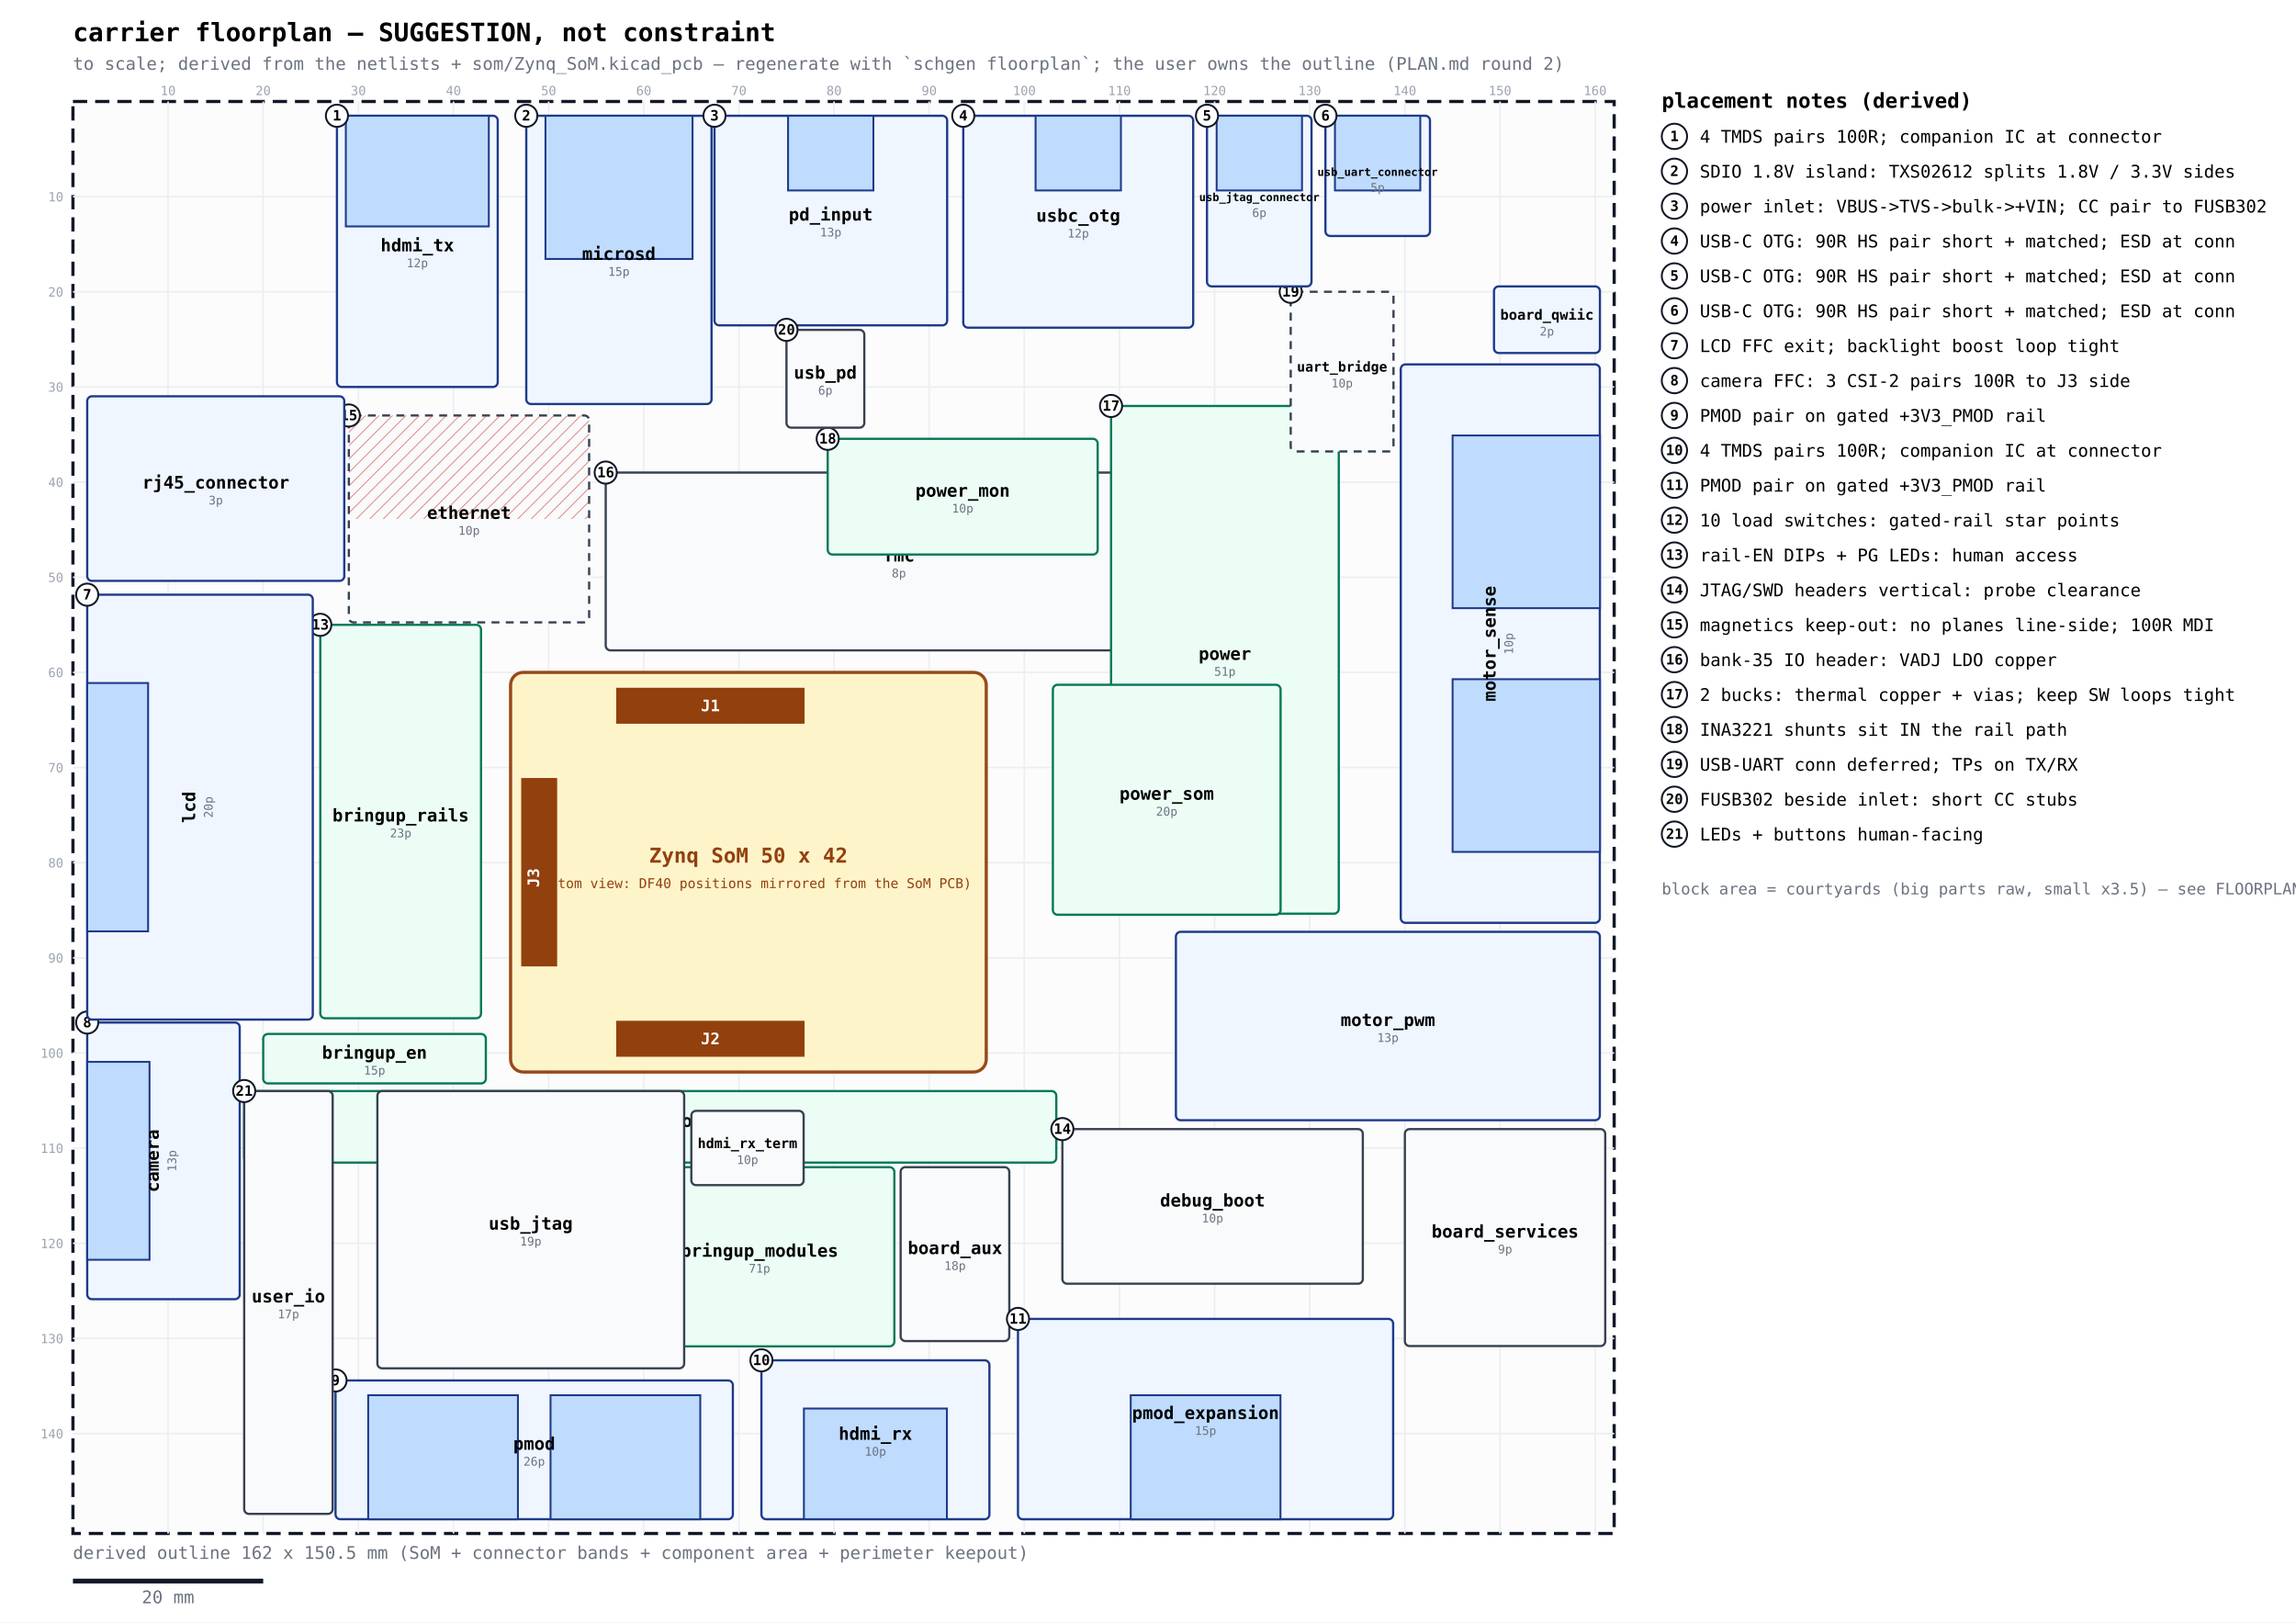
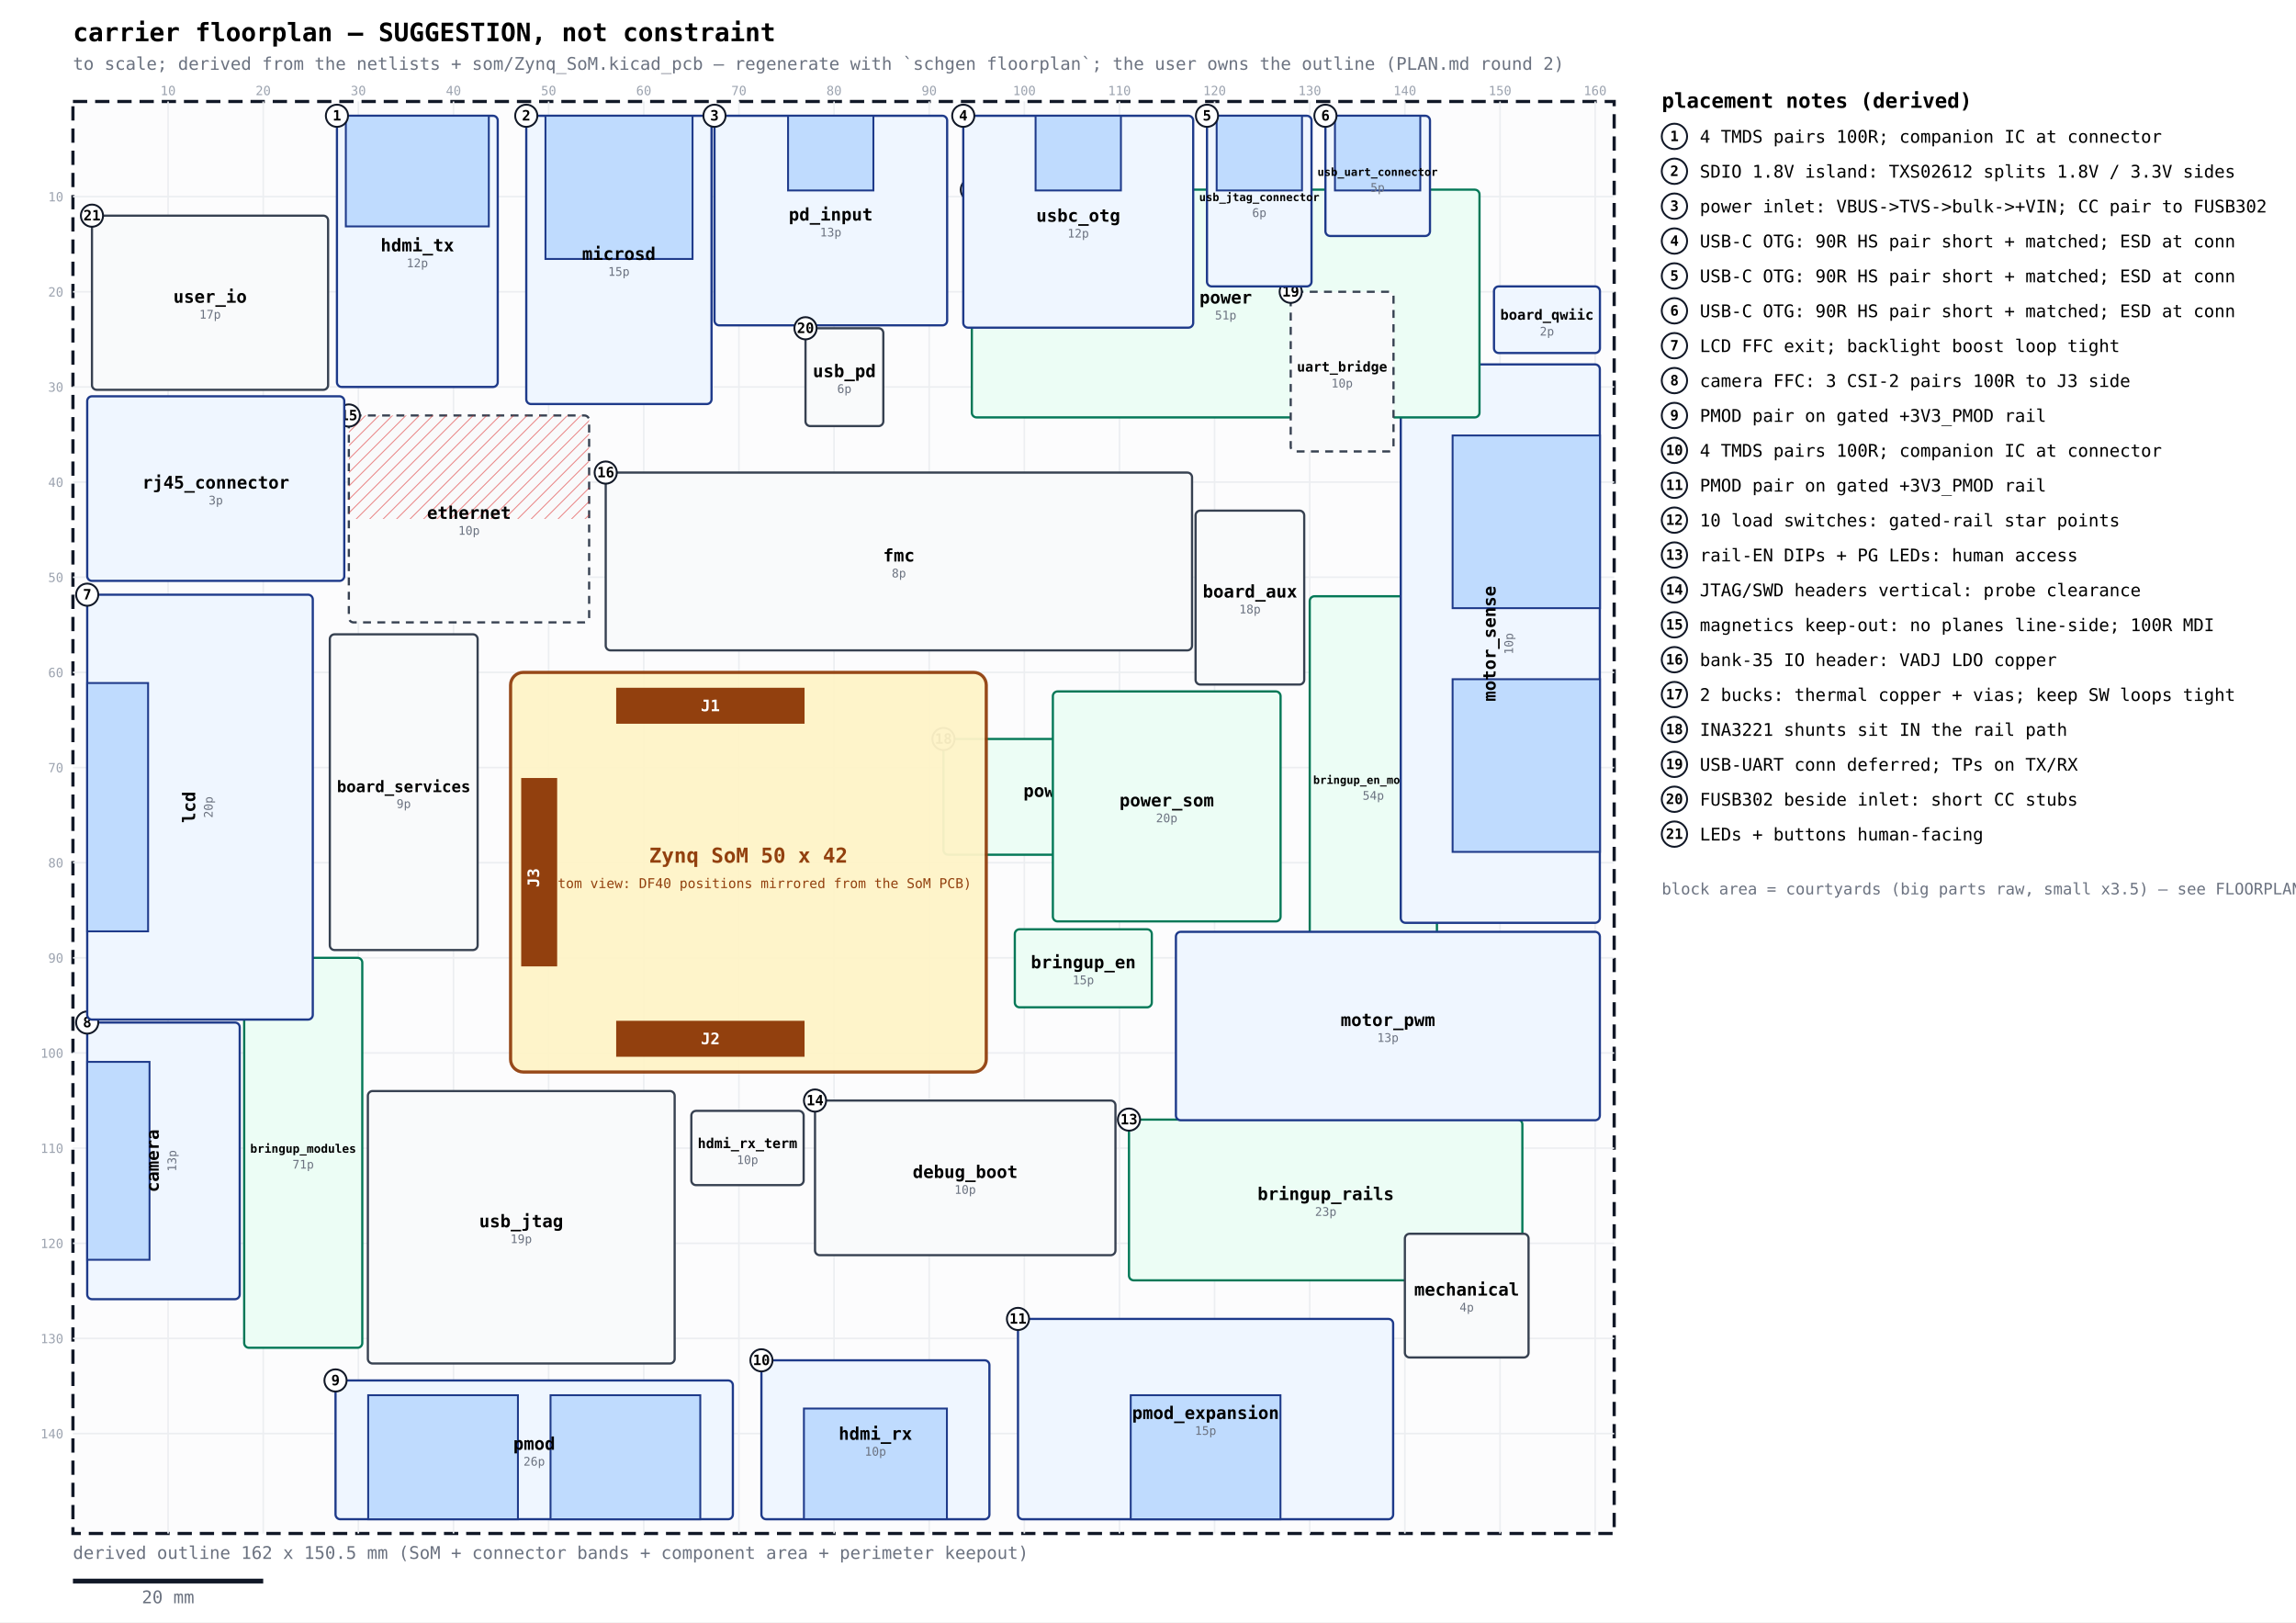
<svg xmlns="http://www.w3.org/2000/svg" viewBox="0 0 1448 1023" font-family="ui-monospace, SFMono-Regular, Menlo, monospace" font-size="11">
  <defs>
    <pattern id="keepout" width="6" height="6" patternUnits="userSpaceOnUse" patternTransform="rotate(45)">
      <line x1="0" y1="0" x2="0" y2="6" stroke="#dc2626" stroke-width="1.2" />
    </pattern>
  </defs>
  <rect width="1448" height="1023" fill="white" />
  <text x="46.0" y="26" font-size="16" font-weight="bold">carrier floorplan — SUGGESTION, not constraint</text>
  <text x="46.0" y="44" fill="#6b7280">to scale; derived from the netlists + som/Zynq_SoM.kicad_pcb — regenerate with `schgen floorplan`; the user owns the outline (PLAN.md round 2)</text>
  <rect x="46.0" y="64.0" width="972" height="903" fill="#fcfcfd" stroke="#111827" stroke-width="2" stroke-dasharray="9,5" />
  <line x1="106.0" y1="64.0" x2="106.0" y2="967.0" stroke="#eceef1" stroke-width="1" />
  <text x="106.0" y="60.0" fill="#9ca3af" font-size="8" text-anchor="middle">10</text>
  <line x1="166.0" y1="64.0" x2="166.0" y2="967.0" stroke="#eceef1" stroke-width="1" />
  <text x="166.0" y="60.0" fill="#9ca3af" font-size="8" text-anchor="middle">20</text>
  <line x1="226.0" y1="64.0" x2="226.0" y2="967.0" stroke="#eceef1" stroke-width="1" />
  <text x="226.0" y="60.0" fill="#9ca3af" font-size="8" text-anchor="middle">30</text>
  <line x1="286.0" y1="64.0" x2="286.0" y2="967.0" stroke="#eceef1" stroke-width="1" />
  <text x="286.0" y="60.0" fill="#9ca3af" font-size="8" text-anchor="middle">40</text>
  <line x1="346.0" y1="64.0" x2="346.0" y2="967.0" stroke="#eceef1" stroke-width="1" />
  <text x="346.0" y="60.0" fill="#9ca3af" font-size="8" text-anchor="middle">50</text>
  <line x1="406.0" y1="64.0" x2="406.0" y2="967.0" stroke="#eceef1" stroke-width="1" />
  <text x="406.0" y="60.0" fill="#9ca3af" font-size="8" text-anchor="middle">60</text>
  <line x1="466.0" y1="64.0" x2="466.0" y2="967.0" stroke="#eceef1" stroke-width="1" />
  <text x="466.0" y="60.0" fill="#9ca3af" font-size="8" text-anchor="middle">70</text>
  <line x1="526.0" y1="64.0" x2="526.0" y2="967.0" stroke="#eceef1" stroke-width="1" />
  <text x="526.0" y="60.0" fill="#9ca3af" font-size="8" text-anchor="middle">80</text>
  <line x1="586.0" y1="64.0" x2="586.0" y2="967.0" stroke="#eceef1" stroke-width="1" />
  <text x="586.0" y="60.0" fill="#9ca3af" font-size="8" text-anchor="middle">90</text>
  <line x1="646.0" y1="64.0" x2="646.0" y2="967.0" stroke="#eceef1" stroke-width="1" />
  <text x="646.0" y="60.0" fill="#9ca3af" font-size="8" text-anchor="middle">100</text>
  <line x1="706.0" y1="64.0" x2="706.0" y2="967.0" stroke="#eceef1" stroke-width="1" />
  <text x="706.0" y="60.0" fill="#9ca3af" font-size="8" text-anchor="middle">110</text>
  <line x1="766.0" y1="64.0" x2="766.0" y2="967.0" stroke="#eceef1" stroke-width="1" />
  <text x="766.0" y="60.0" fill="#9ca3af" font-size="8" text-anchor="middle">120</text>
  <line x1="826.0" y1="64.0" x2="826.0" y2="967.0" stroke="#eceef1" stroke-width="1" />
  <text x="826.0" y="60.0" fill="#9ca3af" font-size="8" text-anchor="middle">130</text>
  <line x1="886.0" y1="64.0" x2="886.0" y2="967.0" stroke="#eceef1" stroke-width="1" />
  <text x="886.0" y="60.0" fill="#9ca3af" font-size="8" text-anchor="middle">140</text>
  <line x1="946.0" y1="64.0" x2="946.0" y2="967.0" stroke="#eceef1" stroke-width="1" />
  <text x="946.0" y="60.0" fill="#9ca3af" font-size="8" text-anchor="middle">150</text>
  <line x1="1006.0" y1="64.0" x2="1006.0" y2="967.0" stroke="#eceef1" stroke-width="1" />
  <text x="1006.0" y="60.0" fill="#9ca3af" font-size="8" text-anchor="middle">160</text>
  <line x1="46.0" y1="124.0" x2="1018.0" y2="124.0" stroke="#eceef1" stroke-width="1" />
  <text x="40.0" y="127.0" fill="#9ca3af" font-size="8" text-anchor="end">10</text>
  <line x1="46.0" y1="184.0" x2="1018.0" y2="184.0" stroke="#eceef1" stroke-width="1" />
  <text x="40.0" y="187.0" fill="#9ca3af" font-size="8" text-anchor="end">20</text>
  <line x1="46.0" y1="244.0" x2="1018.0" y2="244.0" stroke="#eceef1" stroke-width="1" />
  <text x="40.0" y="247.0" fill="#9ca3af" font-size="8" text-anchor="end">30</text>
  <line x1="46.0" y1="304.0" x2="1018.0" y2="304.0" stroke="#eceef1" stroke-width="1" />
  <text x="40.0" y="307.0" fill="#9ca3af" font-size="8" text-anchor="end">40</text>
  <line x1="46.0" y1="364.0" x2="1018.0" y2="364.0" stroke="#eceef1" stroke-width="1" />
  <text x="40.0" y="367.0" fill="#9ca3af" font-size="8" text-anchor="end">50</text>
  <line x1="46.0" y1="424.0" x2="1018.0" y2="424.0" stroke="#eceef1" stroke-width="1" />
  <text x="40.0" y="427.0" fill="#9ca3af" font-size="8" text-anchor="end">60</text>
  <line x1="46.0" y1="484.0" x2="1018.0" y2="484.0" stroke="#eceef1" stroke-width="1" />
  <text x="40.0" y="487.0" fill="#9ca3af" font-size="8" text-anchor="end">70</text>
  <line x1="46.0" y1="544.0" x2="1018.0" y2="544.0" stroke="#eceef1" stroke-width="1" />
  <text x="40.0" y="547.0" fill="#9ca3af" font-size="8" text-anchor="end">80</text>
  <line x1="46.0" y1="604.0" x2="1018.0" y2="604.0" stroke="#eceef1" stroke-width="1" />
  <text x="40.0" y="607.0" fill="#9ca3af" font-size="8" text-anchor="end">90</text>
  <line x1="46.0" y1="664.0" x2="1018.0" y2="664.0" stroke="#eceef1" stroke-width="1" />
  <text x="40.0" y="667.0" fill="#9ca3af" font-size="8" text-anchor="end">100</text>
  <line x1="46.0" y1="724.0" x2="1018.0" y2="724.0" stroke="#eceef1" stroke-width="1" />
  <text x="40.0" y="727.0" fill="#9ca3af" font-size="8" text-anchor="end">110</text>
  <line x1="46.0" y1="784.0" x2="1018.0" y2="784.0" stroke="#eceef1" stroke-width="1" />
  <text x="40.0" y="787.0" fill="#9ca3af" font-size="8" text-anchor="end">120</text>
  <line x1="46.0" y1="844.0" x2="1018.0" y2="844.0" stroke="#eceef1" stroke-width="1" />
  <text x="40.0" y="847.0" fill="#9ca3af" font-size="8" text-anchor="end">130</text>
  <line x1="46.0" y1="904.0" x2="1018.0" y2="904.0" stroke="#eceef1" stroke-width="1" />
  <text x="40.0" y="907.0" fill="#9ca3af" font-size="8" text-anchor="end">140</text>
  <text x="46.0" y="983.0" fill="#6b7280">derived outline 162 x 150.5 mm (SoM + connector bands + component area + perimeter keepout)</text>
-   <rect x="568.0" y="736.0" width="68.52" height="109.662" rx="3" fill="#f9fafb" stroke="#374151" stroke-width="1.4" />
-   <text x="602.3" y="790.8" text-anchor="middle" font-size="11.0" font-weight="bold">board_aux</text>
-   <text x="602.3" y="800.8" text-anchor="middle" font-size="7.5" fill="#6b7280">18p</text>
+   <rect x="754.0" y="322.0" width="68.52" height="109.662" rx="3" fill="#f9fafb" stroke="#374151" stroke-width="1.4" />
+   <text x="788.3" y="376.8" text-anchor="middle" font-size="11.0" font-weight="bold">board_aux</text>
+   <text x="788.3" y="386.8" text-anchor="middle" font-size="7.5" fill="#6b7280">18p</text>
  <rect x="942.2" y="180.6" width="66.811" height="41.999" rx="3" fill="#eff6ff" stroke="#1e3a8a" stroke-width="1.4" />
  <text x="975.6" y="201.6" text-anchor="middle" font-size="8.9" font-weight="bold">board_qwiic</text>
  <text x="975.6" y="211.6" text-anchor="middle" font-size="7.5" fill="#6b7280">2p</text>
-   <rect x="886.0" y="712.0" width="126.36" height="136.8" rx="3" fill="#f9fafb" stroke="#374151" stroke-width="1.4" />
-   <text x="949.2" y="780.4" text-anchor="middle" font-size="11.0" font-weight="bold">board_services</text>
-   <text x="949.2" y="790.4" text-anchor="middle" font-size="7.5" fill="#6b7280">9p</text>
-   <rect x="166.0" y="652.0" width="140.4" height="31.2" rx="3" fill="#ecfdf5" stroke="#047857" stroke-width="1.4" />
-   <text x="236.2" y="667.6" text-anchor="middle" font-size="11.0" font-weight="bold">bringup_en</text>
-   <text x="236.2" y="677.6" text-anchor="middle" font-size="7.5" fill="#6b7280">15p</text>
-   <rect x="154.0" y="688.0" width="512.16" height="45.12" rx="3" fill="#ecfdf5" stroke="#047857" stroke-width="1.4" />
-   <text x="410.1" y="710.6" text-anchor="middle" font-size="11.0" font-weight="bold">bringup_en_modules</text>
-   <text x="410.1" y="720.6" text-anchor="middle" font-size="7.5" fill="#6b7280">54p</text>
-   <rect x="394.0" y="736.0" width="170.034" height="112.98" rx="3" fill="#ecfdf5" stroke="#047857" stroke-width="1.4" />
-   <text x="479.0" y="792.5" text-anchor="middle" font-size="11.0" font-weight="bold">bringup_modules</text>
-   <text x="479.0" y="802.5" text-anchor="middle" font-size="7.5" fill="#6b7280">71p</text>
-   <circle cx="394" cy="736" r="7" fill="white" stroke="#111827" stroke-width="1.2" />
-   <text x="394" y="739" text-anchor="middle" font-size="9" font-weight="bold">12</text>
-   <rect x="202.0" y="394.0" width="101.364" height="248.1" rx="3" fill="#ecfdf5" stroke="#047857" stroke-width="1.4" />
-   <text x="252.7" y="518.0" text-anchor="middle" font-size="11.0" font-weight="bold">bringup_rails</text>
-   <text x="252.7" y="528.0" text-anchor="middle" font-size="7.5" fill="#6b7280">23p</text>
-   <circle cx="202" cy="394" r="7" fill="white" stroke="#111827" stroke-width="1.2" />
-   <text x="202" y="397" text-anchor="middle" font-size="9" font-weight="bold">13</text>
+   <rect x="208.0" y="400.0" width="93.222" height="199.08" rx="3" fill="#f9fafb" stroke="#374151" stroke-width="1.4" />
+   <text x="254.6" y="499.5" text-anchor="middle" font-size="10.0" font-weight="bold">board_services</text>
+   <text x="254.6" y="509.5" text-anchor="middle" font-size="7.5" fill="#6b7280">9p</text>
+   <rect x="640.0" y="586.0" width="86.4" height="49.2" rx="3" fill="#ecfdf5" stroke="#047857" stroke-width="1.4" />
+   <text x="683.2" y="610.6" text-anchor="middle" font-size="11.0" font-weight="bold">bringup_en</text>
+   <text x="683.2" y="620.6" text-anchor="middle" font-size="7.5" fill="#6b7280">15p</text>
+   <rect x="826.0" y="376.0" width="80.22" height="236.7" rx="3" fill="#ecfdf5" stroke="#047857" stroke-width="1.4" />
+   <text x="866.1" y="494.3" text-anchor="middle" font-size="7.0" font-weight="bold">bringup_en_modules</text>
+   <text x="866.1" y="504.3" text-anchor="middle" font-size="7.5" fill="#6b7280">54p</text>
+   <rect x="154.0" y="604.0" width="74.478" height="245.88" rx="3" fill="#ecfdf5" stroke="#047857" stroke-width="1.4" />
+   <text x="191.2" y="726.9" text-anchor="middle" font-size="7.4" font-weight="bold">bringup_modules</text>
+   <text x="191.2" y="736.9" text-anchor="middle" font-size="7.5" fill="#6b7280">71p</text>
+   <circle cx="154" cy="604" r="7" fill="white" stroke="#111827" stroke-width="1.2" />
+   <text x="154" y="607" text-anchor="middle" font-size="9" font-weight="bold">12</text>
+   <rect x="712.0" y="706.0" width="248.1" height="101.364" rx="3" fill="#ecfdf5" stroke="#047857" stroke-width="1.4" />
+   <text x="836.1" y="756.7" text-anchor="middle" font-size="11.0" font-weight="bold">bringup_rails</text>
+   <text x="836.1" y="766.7" text-anchor="middle" font-size="7.5" fill="#6b7280">23p</text>
+   <circle cx="712" cy="706" r="7" fill="white" stroke="#111827" stroke-width="1.2" />
+   <text x="712" y="709" text-anchor="middle" font-size="9" font-weight="bold">13</text>
  <rect x="55.0" y="644.8" width="96.181" height="174.451" rx="3" fill="#eff6ff" stroke="#1e3a8a" stroke-width="1.4" />
  <rect x="55.0" y="669.6" width="39.3" height="124.8" fill="#bfdbfe" stroke="#1e3a8a" stroke-width="1.2" />
  <text x="100.1" y="732.0" text-anchor="middle" font-size="11.0" font-weight="bold" transform="rotate(-90 100.1 732.0)">camera</text>
  <text x="111.1" y="732.0" text-anchor="middle" font-size="7.5" fill="#6b7280" transform="rotate(-90 111.1 732.0)">13p</text>
  <circle cx="55" cy="644.8" r="7" fill="white" stroke="#111827" stroke-width="1.2" />
  <text x="55" y="647.8" text-anchor="middle" font-size="9" font-weight="bold">8</text>
-   <rect x="670.0" y="712.0" width="189.48" height="97.5" rx="3" fill="#f9fafb" stroke="#374151" stroke-width="1.4" />
-   <text x="764.7" y="760.8" text-anchor="middle" font-size="11.0" font-weight="bold">debug_boot</text>
-   <text x="764.7" y="770.8" text-anchor="middle" font-size="7.5" fill="#6b7280">10p</text>
-   <circle cx="670" cy="712" r="7" fill="white" stroke="#111827" stroke-width="1.2" />
-   <text x="670" y="715" text-anchor="middle" font-size="9" font-weight="bold">14</text>
+   <rect x="514.0" y="694.0" width="189.48" height="97.5" rx="3" fill="#f9fafb" stroke="#374151" stroke-width="1.4" />
+   <text x="608.7" y="742.8" text-anchor="middle" font-size="11.0" font-weight="bold">debug_boot</text>
+   <text x="608.7" y="752.8" text-anchor="middle" font-size="7.5" fill="#6b7280">10p</text>
+   <circle cx="514" cy="694" r="7" fill="white" stroke="#111827" stroke-width="1.2" />
+   <text x="514" y="697" text-anchor="middle" font-size="9" font-weight="bold">14</text>
  <rect x="220.0" y="262.0" width="151.546" height="130.47" rx="3" fill="#f9fafb" stroke="#374151" stroke-width="1.4" stroke-dasharray="5,4" />
  <rect x="220" y="262" width="151.546" height="65.235" fill="url(#keepout)" opacity="0.5" />
  <text x="295.8" y="327.2" text-anchor="middle" font-size="11.0" font-weight="bold">ethernet</text>
  <text x="295.8" y="337.2" text-anchor="middle" font-size="7.5" fill="#6b7280">10p</text>
  <circle cx="220" cy="262" r="7" fill="white" stroke="#111827" stroke-width="1.2" />
  <text x="220" y="265" text-anchor="middle" font-size="9" font-weight="bold">15</text>
  <rect x="382.0" y="298.0" width="369.78" height="112.11" rx="3" fill="#f9fafb" stroke="#374151" stroke-width="1.4" />
  <text x="566.9" y="354.1" text-anchor="middle" font-size="11.0" font-weight="bold">fmc</text>
  <text x="566.9" y="364.1" text-anchor="middle" font-size="7.5" fill="#6b7280">8p</text>
  <circle cx="382" cy="298" r="7" fill="white" stroke="#111827" stroke-width="1.2" />
  <text x="382" y="301" text-anchor="middle" font-size="9" font-weight="bold">16</text>
  <rect x="480.2" y="857.8" width="143.787" height="100.216" rx="3" fill="#eff6ff" stroke="#1e3a8a" stroke-width="1.4" />
  <rect x="507.0" y="888.2" width="90.18" height="69.78" fill="#bfdbfe" stroke="#1e3a8a" stroke-width="1.2" />
  <text x="552.1" y="907.9" text-anchor="middle" font-size="11.0" font-weight="bold">hdmi_rx</text>
  <text x="552.1" y="917.9" text-anchor="middle" font-size="7.5" fill="#6b7280">10p</text>
  <circle cx="480.2" cy="857.8" r="7" fill="white" stroke="#111827" stroke-width="1.2" />
  <text x="480.2" y="860.8" text-anchor="middle" font-size="9" font-weight="bold">10</text>
  <rect x="436.0" y="700.5" width="70.83" height="46.83" rx="3" fill="#f9fafb" stroke="#374151" stroke-width="1.4" />
  <text x="471.4" y="724.0" text-anchor="middle" font-size="8.7" font-weight="bold">hdmi_rx_term</text>
  <text x="471.4" y="734.0" text-anchor="middle" font-size="7.5" fill="#6b7280">10p</text>
  <rect x="212.5" y="73.0" width="101.399" height="171.016" rx="3" fill="#eff6ff" stroke="#1e3a8a" stroke-width="1.4" />
  <rect x="218.1" y="73.0" width="90.18" height="69.78" fill="#bfdbfe" stroke="#1e3a8a" stroke-width="1.2" />
  <text x="263.2" y="158.5" text-anchor="middle" font-size="11.0" font-weight="bold">hdmi_tx</text>
  <text x="263.2" y="168.5" text-anchor="middle" font-size="7.5" fill="#6b7280">12p</text>
  <circle cx="212.5" cy="73" r="7" fill="white" stroke="#111827" stroke-width="1.2" />
  <text x="212.5" y="76" text-anchor="middle" font-size="9" font-weight="bold">1</text>
  <rect x="55.0" y="375.0" width="142.26" height="267.93" rx="3" fill="#eff6ff" stroke="#1e3a8a" stroke-width="1.4" />
  <rect x="55.0" y="430.7" width="38.4" height="156.6" fill="#bfdbfe" stroke="#1e3a8a" stroke-width="1.2" />
  <text x="123.1" y="509.0" text-anchor="middle" font-size="11.0" font-weight="bold" transform="rotate(-90 123.1 509.0)">lcd</text>
  <text x="134.1" y="509.0" text-anchor="middle" font-size="7.5" fill="#6b7280" transform="rotate(-90 134.1 509.0)">20p</text>
  <circle cx="55" cy="375" r="7" fill="white" stroke="#111827" stroke-width="1.2" />
  <text x="55" y="378" text-anchor="middle" font-size="9" font-weight="bold">7</text>
-   <rect x="754.0" y="352.0" width="78" height="78" rx="3" fill="#f9fafb" stroke="#374151" stroke-width="1.4" />
-   <text x="793.0" y="391.0" text-anchor="middle" font-size="11.0" font-weight="bold">mechanical</text>
-   <text x="793.0" y="401.0" text-anchor="middle" font-size="7.5" fill="#6b7280">4p</text>
+   <rect x="886.0" y="778.0" width="78" height="78" rx="3" fill="#f9fafb" stroke="#374151" stroke-width="1.4" />
+   <text x="925.0" y="817.0" text-anchor="middle" font-size="11.0" font-weight="bold">mechanical</text>
+   <text x="925.0" y="827.0" text-anchor="middle" font-size="7.5" fill="#6b7280">4p</text>
  <rect x="331.9" y="73.0" width="116.846" height="181.78" rx="3" fill="#eff6ff" stroke="#1e3a8a" stroke-width="1.4" />
  <rect x="344.0" y="73.0" width="92.76" height="90.3" fill="#bfdbfe" stroke="#1e3a8a" stroke-width="1.2" />
  <text x="390.3" y="163.9" text-anchor="middle" font-size="11.0" font-weight="bold">microsd</text>
  <text x="390.3" y="173.9" text-anchor="middle" font-size="7.5" fill="#6b7280">15p</text>
  <circle cx="331.9" cy="73" r="7" fill="white" stroke="#111827" stroke-width="1.2" />
  <text x="331.9" y="76" text-anchor="middle" font-size="9" font-weight="bold">2</text>
  <rect x="741.6" y="587.6" width="267.361" height="118.8" rx="3" fill="#eff6ff" stroke="#1e3a8a" stroke-width="1.4" />
  <text x="875.3" y="647.0" text-anchor="middle" font-size="11.0" font-weight="bold">motor_pwm</text>
  <text x="875.3" y="657.0" text-anchor="middle" font-size="7.5" fill="#6b7280">13p</text>
  <rect x="883.4" y="229.8" width="125.55" height="352.124" rx="3" fill="#eff6ff" stroke="#1e3a8a" stroke-width="1.4" />
  <rect x="916.1" y="274.6" width="92.94" height="108.9" fill="#bfdbfe" stroke="#1e3a8a" stroke-width="1.2" />
  <rect x="916.1" y="428.3" width="92.94" height="108.9" fill="#bfdbfe" stroke="#1e3a8a" stroke-width="1.2" />
  <text x="943.2" y="405.9" text-anchor="middle" font-size="11.0" font-weight="bold" transform="rotate(-90 943.2 405.9)">motor_sense</text>
  <text x="954.2" y="405.9" text-anchor="middle" font-size="7.5" fill="#6b7280" transform="rotate(-90 954.2 405.9)">10p</text>
  <rect x="450.6" y="73.0" width="146.732" height="132.158" rx="3" fill="#eff6ff" stroke="#1e3a8a" stroke-width="1.4" />
  <rect x="497.0" y="73.0" width="53.82" height="47.1" fill="#bfdbfe" stroke="#1e3a8a" stroke-width="1.2" />
  <text x="523.9" y="139.1" text-anchor="middle" font-size="11.0" font-weight="bold">pd_input</text>
  <text x="523.9" y="149.1" text-anchor="middle" font-size="7.5" fill="#6b7280">13p</text>
  <circle cx="450.6" cy="73" r="7" fill="white" stroke="#111827" stroke-width="1.2" />
  <text x="450.6" y="76" text-anchor="middle" font-size="9" font-weight="bold">3</text>
  <rect x="211.6" y="870.5" width="250.59" height="87.504" rx="3" fill="#eff6ff" stroke="#1e3a8a" stroke-width="1.4" />
  <rect x="232.2" y="879.8" width="94.44" height="78.24" fill="#bfdbfe" stroke="#1e3a8a" stroke-width="1.2" />
  <rect x="347.2" y="879.8" width="94.44" height="78.24" fill="#bfdbfe" stroke="#1e3a8a" stroke-width="1.2" />
  <text x="336.9" y="914.2" text-anchor="middle" font-size="11.0" font-weight="bold">pmod</text>
  <text x="336.9" y="924.2" text-anchor="middle" font-size="7.5" fill="#6b7280">26p</text>
  <circle cx="211.6" cy="870.5" r="7" fill="white" stroke="#111827" stroke-width="1.2" />
  <text x="211.6" y="873.5" text-anchor="middle" font-size="9" font-weight="bold">9</text>
  <rect x="642.0" y="831.7" width="236.61" height="126.318" rx="3" fill="#eff6ff" stroke="#1e3a8a" stroke-width="1.4" />
  <rect x="713.1" y="879.8" width="94.44" height="78.24" fill="#bfdbfe" stroke="#1e3a8a" stroke-width="1.2" />
  <text x="760.3" y="894.8" text-anchor="middle" font-size="11.0" font-weight="bold">pmod_expansion</text>
  <text x="760.3" y="904.8" text-anchor="middle" font-size="7.5" fill="#6b7280">15p</text>
  <circle cx="642" cy="831.7" r="7" fill="white" stroke="#111827" stroke-width="1.2" />
  <text x="642" y="834.7" text-anchor="middle" font-size="9" font-weight="bold">11</text>
-   <rect x="700.7" y="256.0" width="143.609" height="320.163" rx="3" fill="#ecfdf5" stroke="#047857" stroke-width="1.4" />
-   <text x="772.5" y="416.1" text-anchor="middle" font-size="11.0" font-weight="bold">power</text>
-   <text x="772.5" y="426.1" text-anchor="middle" font-size="7.5" fill="#6b7280">51p</text>
-   <circle cx="700.7" cy="256" r="7" fill="white" stroke="#111827" stroke-width="1.2" />
-   <text x="700.7" y="259" text-anchor="middle" font-size="9" font-weight="bold">17</text>
-   <rect x="522.0" y="276.7" width="170.265" height="72.981" rx="3" fill="#ecfdf5" stroke="#047857" stroke-width="1.4" />
-   <text x="607.1" y="313.2" text-anchor="middle" font-size="11.0" font-weight="bold">power_mon</text>
-   <text x="607.1" y="323.2" text-anchor="middle" font-size="7.5" fill="#6b7280">10p</text>
-   <circle cx="522" cy="276.7" r="7" fill="white" stroke="#111827" stroke-width="1.2" />
-   <text x="522" y="279.7" text-anchor="middle" font-size="9" font-weight="bold">18</text>
-   <rect x="664.0" y="431.8" width="143.609" height="145.021" rx="3" fill="#ecfdf5" stroke="#047857" stroke-width="1.4" />
-   <text x="735.8" y="504.3" text-anchor="middle" font-size="11.0" font-weight="bold">power_som</text>
-   <text x="735.8" y="514.3" text-anchor="middle" font-size="7.5" fill="#6b7280">20p</text>
+   <rect x="612.9" y="119.6" width="320.162" height="143.609" rx="3" fill="#ecfdf5" stroke="#047857" stroke-width="1.4" />
+   <text x="773.0" y="191.4" text-anchor="middle" font-size="11.0" font-weight="bold">power</text>
+   <text x="773.0" y="201.4" text-anchor="middle" font-size="7.5" fill="#6b7280">51p</text>
+   <circle cx="612.9" cy="119.6" r="7" fill="white" stroke="#111827" stroke-width="1.2" />
+   <text x="612.9" y="122.6" text-anchor="middle" font-size="9" font-weight="bold">17</text>
+   <rect x="595.0" y="466.0" width="160.539" height="72.981" rx="3" fill="#ecfdf5" stroke="#047857" stroke-width="1.4" />
+   <text x="675.2" y="502.5" text-anchor="middle" font-size="11.0" font-weight="bold">power_mon</text>
+   <text x="675.2" y="512.5" text-anchor="middle" font-size="7.5" fill="#6b7280">10p</text>
+   <circle cx="595" cy="466" r="7" fill="white" stroke="#111827" stroke-width="1.2" />
+   <text x="595" y="469" text-anchor="middle" font-size="9" font-weight="bold">18</text>
+   <rect x="664.0" y="436.0" width="143.609" height="145.021" rx="3" fill="#ecfdf5" stroke="#047857" stroke-width="1.4" />
+   <text x="735.8" y="508.5" text-anchor="middle" font-size="11.0" font-weight="bold">power_som</text>
+   <text x="735.8" y="518.5" text-anchor="middle" font-size="7.5" fill="#6b7280">20p</text>
  <rect x="55.0" y="249.9" width="162.12" height="116.4" rx="3" fill="#eff6ff" stroke="#1e3a8a" stroke-width="1.4" />
  <text x="136.1" y="308.1" text-anchor="middle" font-size="11.0" font-weight="bold">rj45_connector</text>
  <text x="136.1" y="318.1" text-anchor="middle" font-size="7.5" fill="#6b7280">3p</text>
  <rect x="814.0" y="184.0" width="64.83" height="100.68" rx="3" fill="#f9fafb" stroke="#374151" stroke-width="1.4" stroke-dasharray="5,4" />
  <text x="846.4" y="234.3" text-anchor="middle" font-size="8.6" font-weight="bold">uart_bridge</text>
  <text x="846.4" y="244.3" text-anchor="middle" font-size="7.5" fill="#6b7280">10p</text>
  <circle cx="814" cy="184" r="7" fill="white" stroke="#111827" stroke-width="1.2" />
  <text x="814" y="187" text-anchor="middle" font-size="9" font-weight="bold">19</text>
-   <rect x="238.0" y="688.0" width="193.476" height="174.841" rx="3" fill="#f9fafb" stroke="#374151" stroke-width="1.4" />
-   <text x="334.7" y="775.4" text-anchor="middle" font-size="11.0" font-weight="bold">usb_jtag</text>
-   <text x="334.7" y="785.4" text-anchor="middle" font-size="7.5" fill="#6b7280">19p</text>
+   <rect x="232.0" y="688.0" width="193.476" height="171.811" rx="3" fill="#f9fafb" stroke="#374151" stroke-width="1.4" />
+   <text x="328.7" y="773.9" text-anchor="middle" font-size="11.0" font-weight="bold">usb_jtag</text>
+   <text x="328.7" y="783.9" text-anchor="middle" font-size="7.5" fill="#6b7280">19p</text>
  <rect x="761.2" y="73.0" width="65.929" height="107.605" rx="3" fill="#eff6ff" stroke="#1e3a8a" stroke-width="1.4" />
  <rect x="767.3" y="73.0" width="53.82" height="47.1" fill="#bfdbfe" stroke="#1e3a8a" stroke-width="1.2" />
  <text x="794.2" y="126.8" text-anchor="middle" font-size="7.0" font-weight="bold">usb_jtag_connector</text>
  <text x="794.2" y="136.8" text-anchor="middle" font-size="7.5" fill="#6b7280">6p</text>
  <circle cx="761.2" cy="73" r="7" fill="white" stroke="#111827" stroke-width="1.2" />
  <text x="761.2" y="76" text-anchor="middle" font-size="9" font-weight="bold">5</text>
-   <rect x="496.0" y="208.0" width="49.08" height="61.68" rx="3" fill="#f9fafb" stroke="#374151" stroke-width="1.4" />
-   <text x="520.5" y="238.8" text-anchor="middle" font-size="11.0" font-weight="bold">usb_pd</text>
-   <text x="520.5" y="248.8" text-anchor="middle" font-size="7.5" fill="#6b7280">6p</text>
-   <circle cx="496" cy="208" r="7" fill="white" stroke="#111827" stroke-width="1.2" />
-   <text x="496" y="211" text-anchor="middle" font-size="9" font-weight="bold">20</text>
+   <rect x="508.0" y="207.0" width="49.08" height="61.68" rx="3" fill="#f9fafb" stroke="#374151" stroke-width="1.4" />
+   <text x="532.5" y="237.8" text-anchor="middle" font-size="11.0" font-weight="bold">usb_pd</text>
+   <text x="532.5" y="247.8" text-anchor="middle" font-size="7.5" fill="#6b7280">6p</text>
+   <circle cx="508" cy="207" r="7" fill="white" stroke="#111827" stroke-width="1.2" />
+   <text x="508" y="210" text-anchor="middle" font-size="9" font-weight="bold">20</text>
  <rect x="835.9" y="73.0" width="65.929" height="75.805" rx="3" fill="#eff6ff" stroke="#1e3a8a" stroke-width="1.4" />
  <rect x="841.9" y="73.0" width="53.82" height="47.1" fill="#bfdbfe" stroke="#1e3a8a" stroke-width="1.2" />
  <text x="868.8" y="110.9" text-anchor="middle" font-size="7.0" font-weight="bold">usb_uart_connector</text>
  <text x="868.8" y="120.9" text-anchor="middle" font-size="7.5" fill="#6b7280">5p</text>
  <circle cx="835.9" cy="73" r="7" fill="white" stroke="#111827" stroke-width="1.2" />
  <text x="835.9" y="76" text-anchor="middle" font-size="9" font-weight="bold">6</text>
  <rect x="607.5" y="73.0" width="145.008" height="133.609" rx="3" fill="#eff6ff" stroke="#1e3a8a" stroke-width="1.4" />
  <rect x="653.1" y="73.0" width="53.82" height="47.1" fill="#bfdbfe" stroke="#1e3a8a" stroke-width="1.2" />
  <text x="680.0" y="139.8" text-anchor="middle" font-size="11.0" font-weight="bold">usbc_otg</text>
  <text x="680.0" y="149.8" text-anchor="middle" font-size="7.5" fill="#6b7280">12p</text>
  <circle cx="607.5" cy="73" r="7" fill="white" stroke="#111827" stroke-width="1.2" />
  <text x="607.5" y="76" text-anchor="middle" font-size="9" font-weight="bold">4</text>
-   <rect x="154.0" y="688.0" width="55.8" height="266.64" rx="3" fill="#f9fafb" stroke="#374151" stroke-width="1.4" />
-   <text x="181.9" y="821.3" text-anchor="middle" font-size="11.0" font-weight="bold">user_io</text>
-   <text x="181.9" y="831.3" text-anchor="middle" font-size="7.5" fill="#6b7280">17p</text>
-   <circle cx="154" cy="688" r="7" fill="white" stroke="#111827" stroke-width="1.2" />
-   <text x="154" y="691" text-anchor="middle" font-size="9" font-weight="bold">21</text>
+   <rect x="58.0" y="136.0" width="148.92" height="109.8" rx="3" fill="#f9fafb" stroke="#374151" stroke-width="1.4" />
+   <text x="132.5" y="190.9" text-anchor="middle" font-size="11.0" font-weight="bold">user_io</text>
+   <text x="132.5" y="200.9" text-anchor="middle" font-size="7.5" fill="#6b7280">17p</text>
+   <circle cx="58" cy="136" r="7" fill="white" stroke="#111827" stroke-width="1.2" />
+   <text x="58" y="139" text-anchor="middle" font-size="9" font-weight="bold">21</text>
  <rect x="322.0" y="424.0" width="300" height="252" rx="8" fill="#fef3c7" stroke="#92400e" stroke-width="2" opacity="0.95" />
  <text x="472" y="544" text-anchor="middle" font-size="13" font-weight="bold" fill="#92400e">Zynq SoM 50 x 42</text>
  <text x="472" y="560" text-anchor="middle" font-size="8.5" fill="#92400e">(bottom view: DF40 positions mirrored from the SoM PCB)</text>
  <rect x="388.6" y="433.7" width="118.8" height="22.68" fill="#92400e" />
  <text x="448.0" y="448.5" text-anchor="middle" font-size="10" font-weight="bold" fill="white">J1</text>
  <rect x="388.6" y="643.7" width="118.8" height="22.68" fill="#92400e" />
  <text x="448.0" y="658.5" text-anchor="middle" font-size="10" font-weight="bold" fill="white">J2</text>
  <rect x="328.7" y="490.6" width="22.68" height="118.8" fill="#92400e" />
  <text x="340.0" y="553.5" text-anchor="middle" font-size="10" font-weight="bold" fill="white" transform="rotate(-90 340.0 553.5)">J3</text>
  <line x1="46.0" y1="997.0" x2="166.0" y2="997.0" stroke="#111827" stroke-width="3" />
  <text x="106.0" y="1011.0" text-anchor="middle" fill="#6b7280">20 mm</text>
  <text x="1048" y="68" font-size="13" font-weight="bold">placement notes (derived)</text>
  <circle cx="1056" cy="86" r="8" fill="white" stroke="#111827" stroke-width="1.2" />
  <text x="1056" y="89" text-anchor="middle" font-size="9" font-weight="bold">1</text>
  <text x="1072" y="90">4 TMDS pairs 100R; companion IC at connector</text>
  <circle cx="1056" cy="108" r="8" fill="white" stroke="#111827" stroke-width="1.2" />
  <text x="1056" y="111" text-anchor="middle" font-size="9" font-weight="bold">2</text>
  <text x="1072" y="112">SDIO 1.8V island: TXS02612 splits 1.8V / 3.3V sides</text>
  <circle cx="1056" cy="130" r="8" fill="white" stroke="#111827" stroke-width="1.2" />
  <text x="1056" y="133" text-anchor="middle" font-size="9" font-weight="bold">3</text>
  <text x="1072" y="134">power inlet: VBUS-&gt;TVS-&gt;bulk-&gt;+VIN; CC pair to FUSB302</text>
  <circle cx="1056" cy="152" r="8" fill="white" stroke="#111827" stroke-width="1.2" />
  <text x="1056" y="155" text-anchor="middle" font-size="9" font-weight="bold">4</text>
  <text x="1072" y="156">USB-C OTG: 90R HS pair short + matched; ESD at conn</text>
  <circle cx="1056" cy="174" r="8" fill="white" stroke="#111827" stroke-width="1.2" />
  <text x="1056" y="177" text-anchor="middle" font-size="9" font-weight="bold">5</text>
  <text x="1072" y="178">USB-C OTG: 90R HS pair short + matched; ESD at conn</text>
  <circle cx="1056" cy="196" r="8" fill="white" stroke="#111827" stroke-width="1.2" />
  <text x="1056" y="199" text-anchor="middle" font-size="9" font-weight="bold">6</text>
  <text x="1072" y="200">USB-C OTG: 90R HS pair short + matched; ESD at conn</text>
  <circle cx="1056" cy="218" r="8" fill="white" stroke="#111827" stroke-width="1.2" />
  <text x="1056" y="221" text-anchor="middle" font-size="9" font-weight="bold">7</text>
  <text x="1072" y="222">LCD FFC exit; backlight boost loop tight</text>
  <circle cx="1056" cy="240" r="8" fill="white" stroke="#111827" stroke-width="1.2" />
  <text x="1056" y="243" text-anchor="middle" font-size="9" font-weight="bold">8</text>
  <text x="1072" y="244">camera FFC: 3 CSI-2 pairs 100R to J3 side</text>
  <circle cx="1056" cy="262" r="8" fill="white" stroke="#111827" stroke-width="1.2" />
  <text x="1056" y="265" text-anchor="middle" font-size="9" font-weight="bold">9</text>
  <text x="1072" y="266">PMOD pair on gated +3V3_PMOD rail</text>
  <circle cx="1056" cy="284" r="8" fill="white" stroke="#111827" stroke-width="1.2" />
  <text x="1056" y="287" text-anchor="middle" font-size="9" font-weight="bold">10</text>
  <text x="1072" y="288">4 TMDS pairs 100R; companion IC at connector</text>
  <circle cx="1056" cy="306" r="8" fill="white" stroke="#111827" stroke-width="1.2" />
  <text x="1056" y="309" text-anchor="middle" font-size="9" font-weight="bold">11</text>
  <text x="1072" y="310">PMOD pair on gated +3V3_PMOD rail</text>
  <circle cx="1056" cy="328" r="8" fill="white" stroke="#111827" stroke-width="1.2" />
  <text x="1056" y="331" text-anchor="middle" font-size="9" font-weight="bold">12</text>
  <text x="1072" y="332">10 load switches: gated-rail star points</text>
  <circle cx="1056" cy="350" r="8" fill="white" stroke="#111827" stroke-width="1.2" />
  <text x="1056" y="353" text-anchor="middle" font-size="9" font-weight="bold">13</text>
  <text x="1072" y="354">rail-EN DIPs + PG LEDs: human access</text>
  <circle cx="1056" cy="372" r="8" fill="white" stroke="#111827" stroke-width="1.2" />
  <text x="1056" y="375" text-anchor="middle" font-size="9" font-weight="bold">14</text>
  <text x="1072" y="376">JTAG/SWD headers vertical: probe clearance</text>
  <circle cx="1056" cy="394" r="8" fill="white" stroke="#111827" stroke-width="1.2" />
  <text x="1056" y="397" text-anchor="middle" font-size="9" font-weight="bold">15</text>
  <text x="1072" y="398">magnetics keep-out: no planes line-side; 100R MDI</text>
  <circle cx="1056" cy="416" r="8" fill="white" stroke="#111827" stroke-width="1.2" />
  <text x="1056" y="419" text-anchor="middle" font-size="9" font-weight="bold">16</text>
  <text x="1072" y="420">bank-35 IO header: VADJ LDO copper</text>
  <circle cx="1056" cy="438" r="8" fill="white" stroke="#111827" stroke-width="1.2" />
  <text x="1056" y="441" text-anchor="middle" font-size="9" font-weight="bold">17</text>
  <text x="1072" y="442">2 bucks: thermal copper + vias; keep SW loops tight</text>
  <circle cx="1056" cy="460" r="8" fill="white" stroke="#111827" stroke-width="1.2" />
  <text x="1056" y="463" text-anchor="middle" font-size="9" font-weight="bold">18</text>
  <text x="1072" y="464">INA3221 shunts sit IN the rail path</text>
  <circle cx="1056" cy="482" r="8" fill="white" stroke="#111827" stroke-width="1.2" />
  <text x="1056" y="485" text-anchor="middle" font-size="9" font-weight="bold">19</text>
  <text x="1072" y="486">USB-UART conn deferred; TPs on TX/RX</text>
  <circle cx="1056" cy="504" r="8" fill="white" stroke="#111827" stroke-width="1.2" />
  <text x="1056" y="507" text-anchor="middle" font-size="9" font-weight="bold">20</text>
  <text x="1072" y="508">FUSB302 beside inlet: short CC stubs</text>
  <circle cx="1056" cy="526" r="8" fill="white" stroke="#111827" stroke-width="1.2" />
  <text x="1056" y="529" text-anchor="middle" font-size="9" font-weight="bold">21</text>
  <text x="1072" y="530">LEDs + buttons human-facing</text>
  <text x="1048" y="564" fill="#6b7280" font-size="10">block area = courtyards (big parts raw, small x3.5) — see FLOORPLAN.md</text>
</svg>
